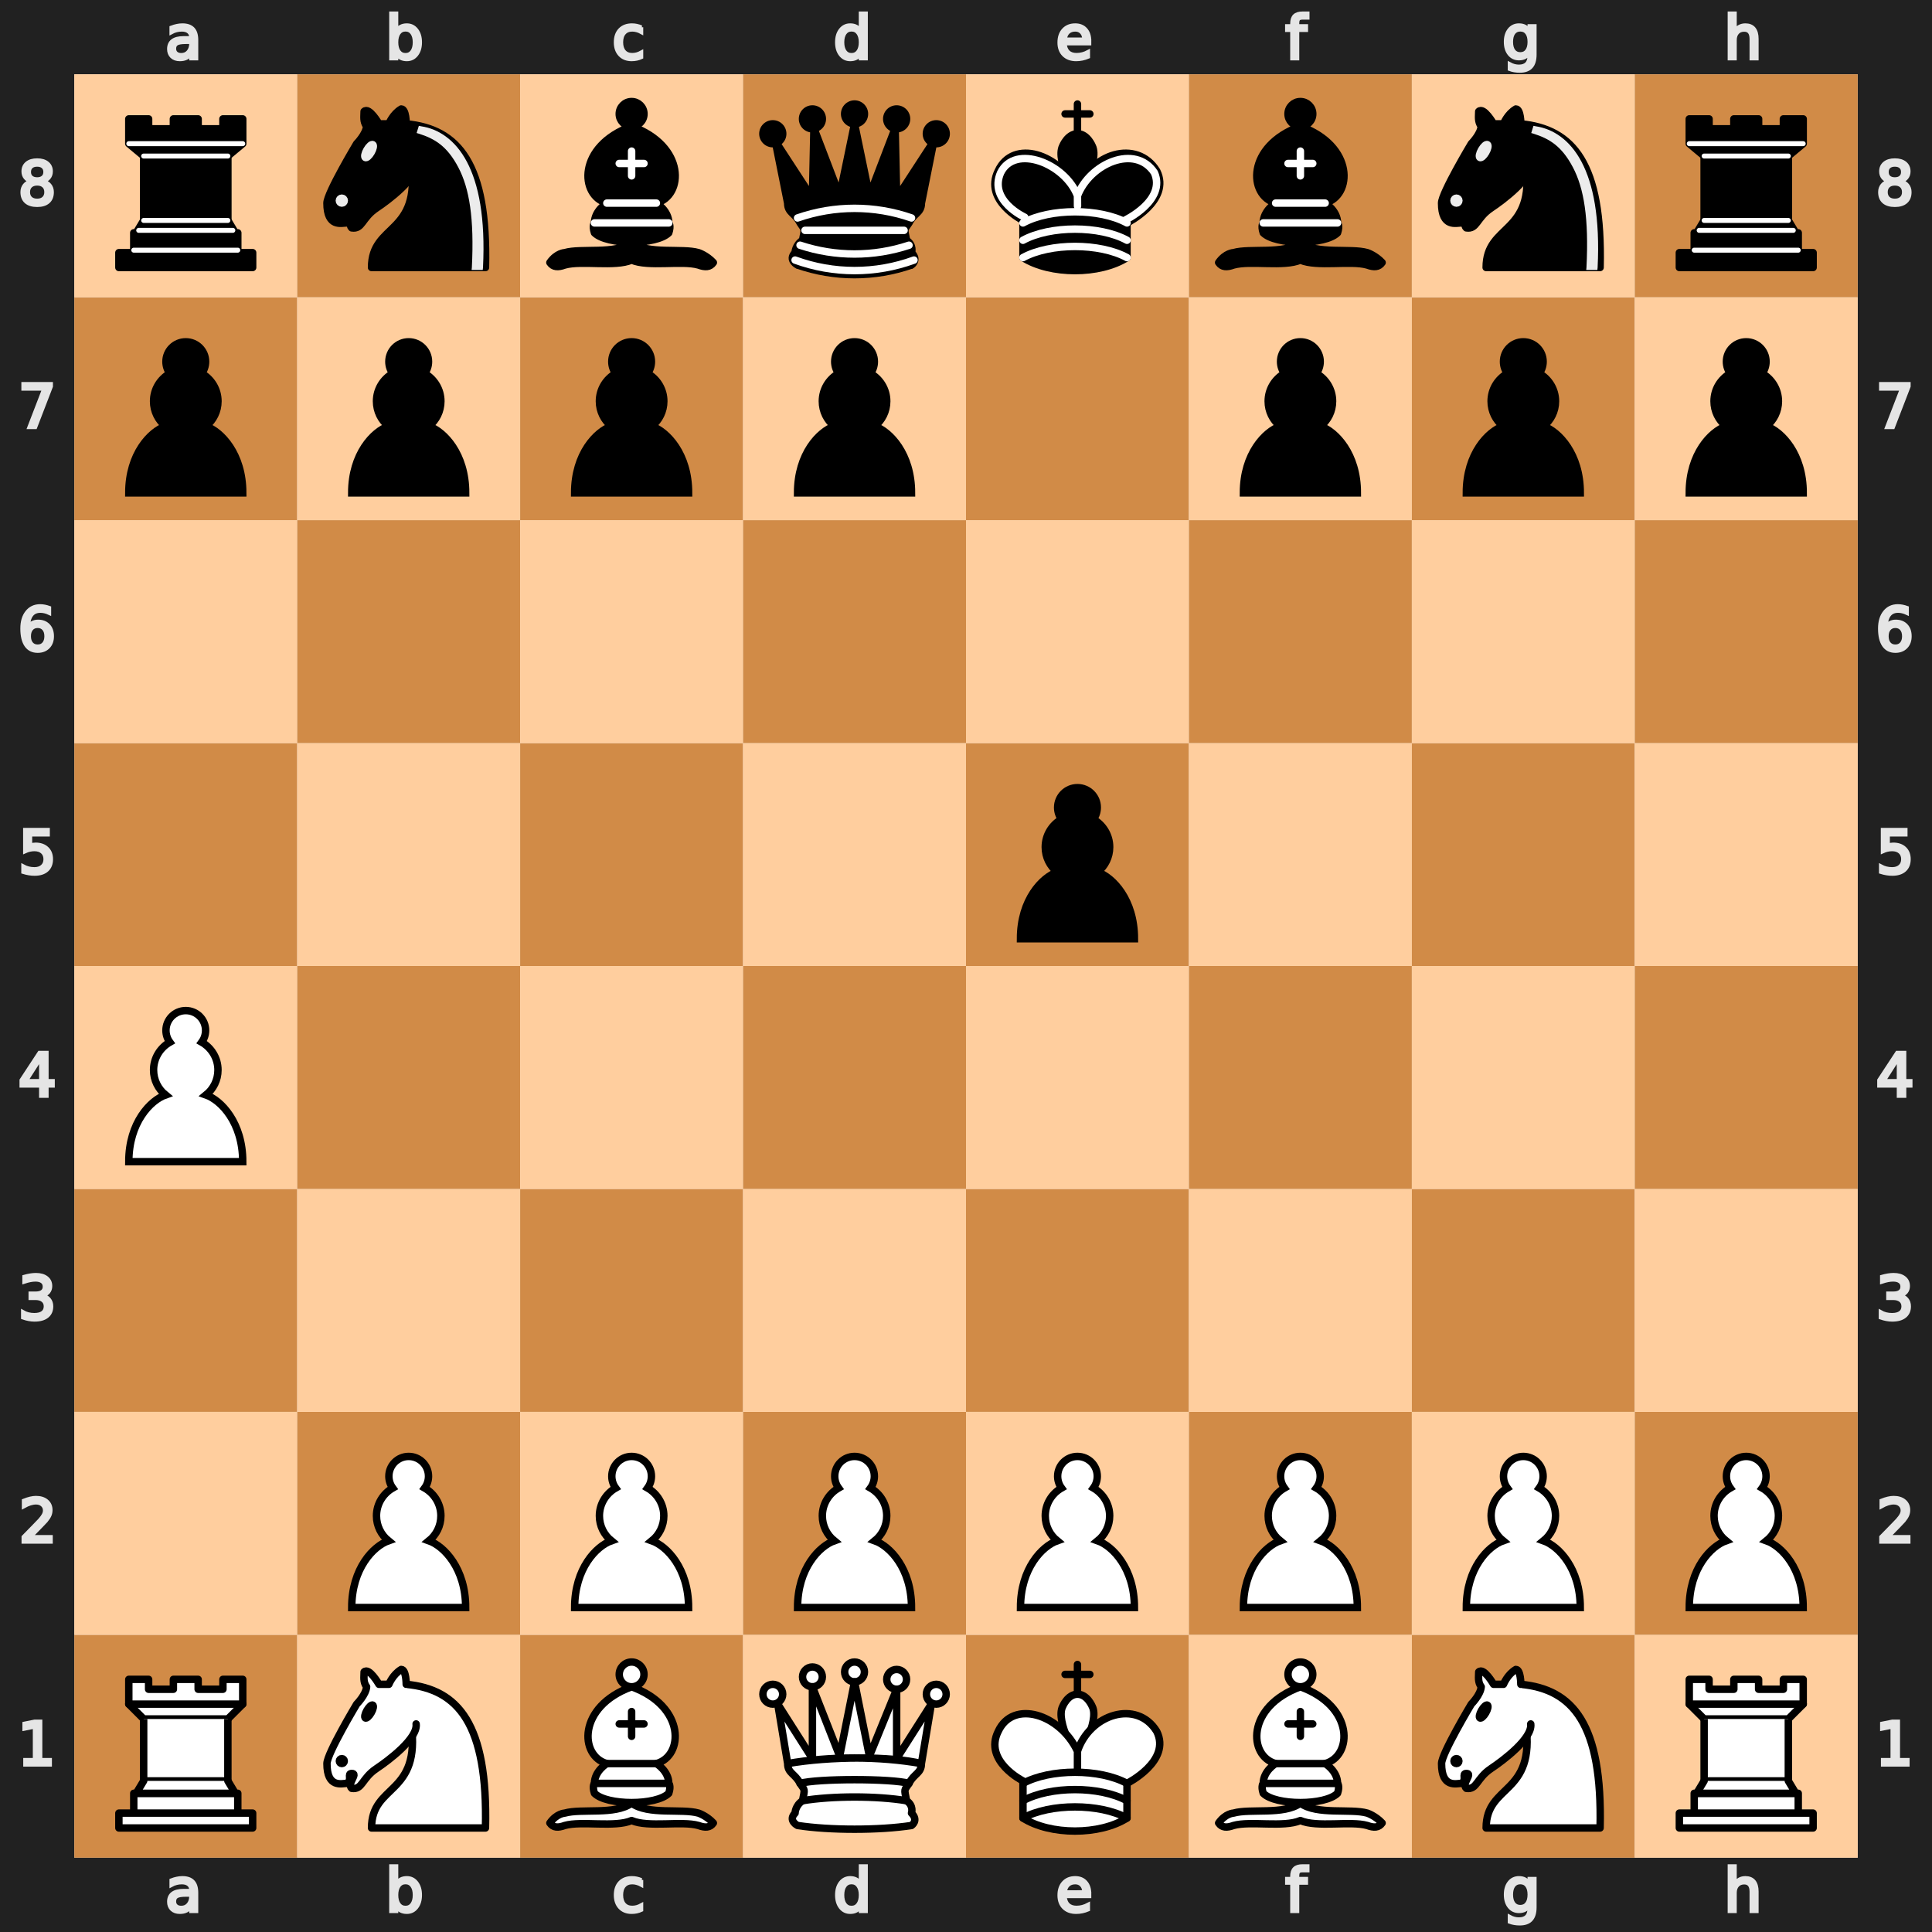
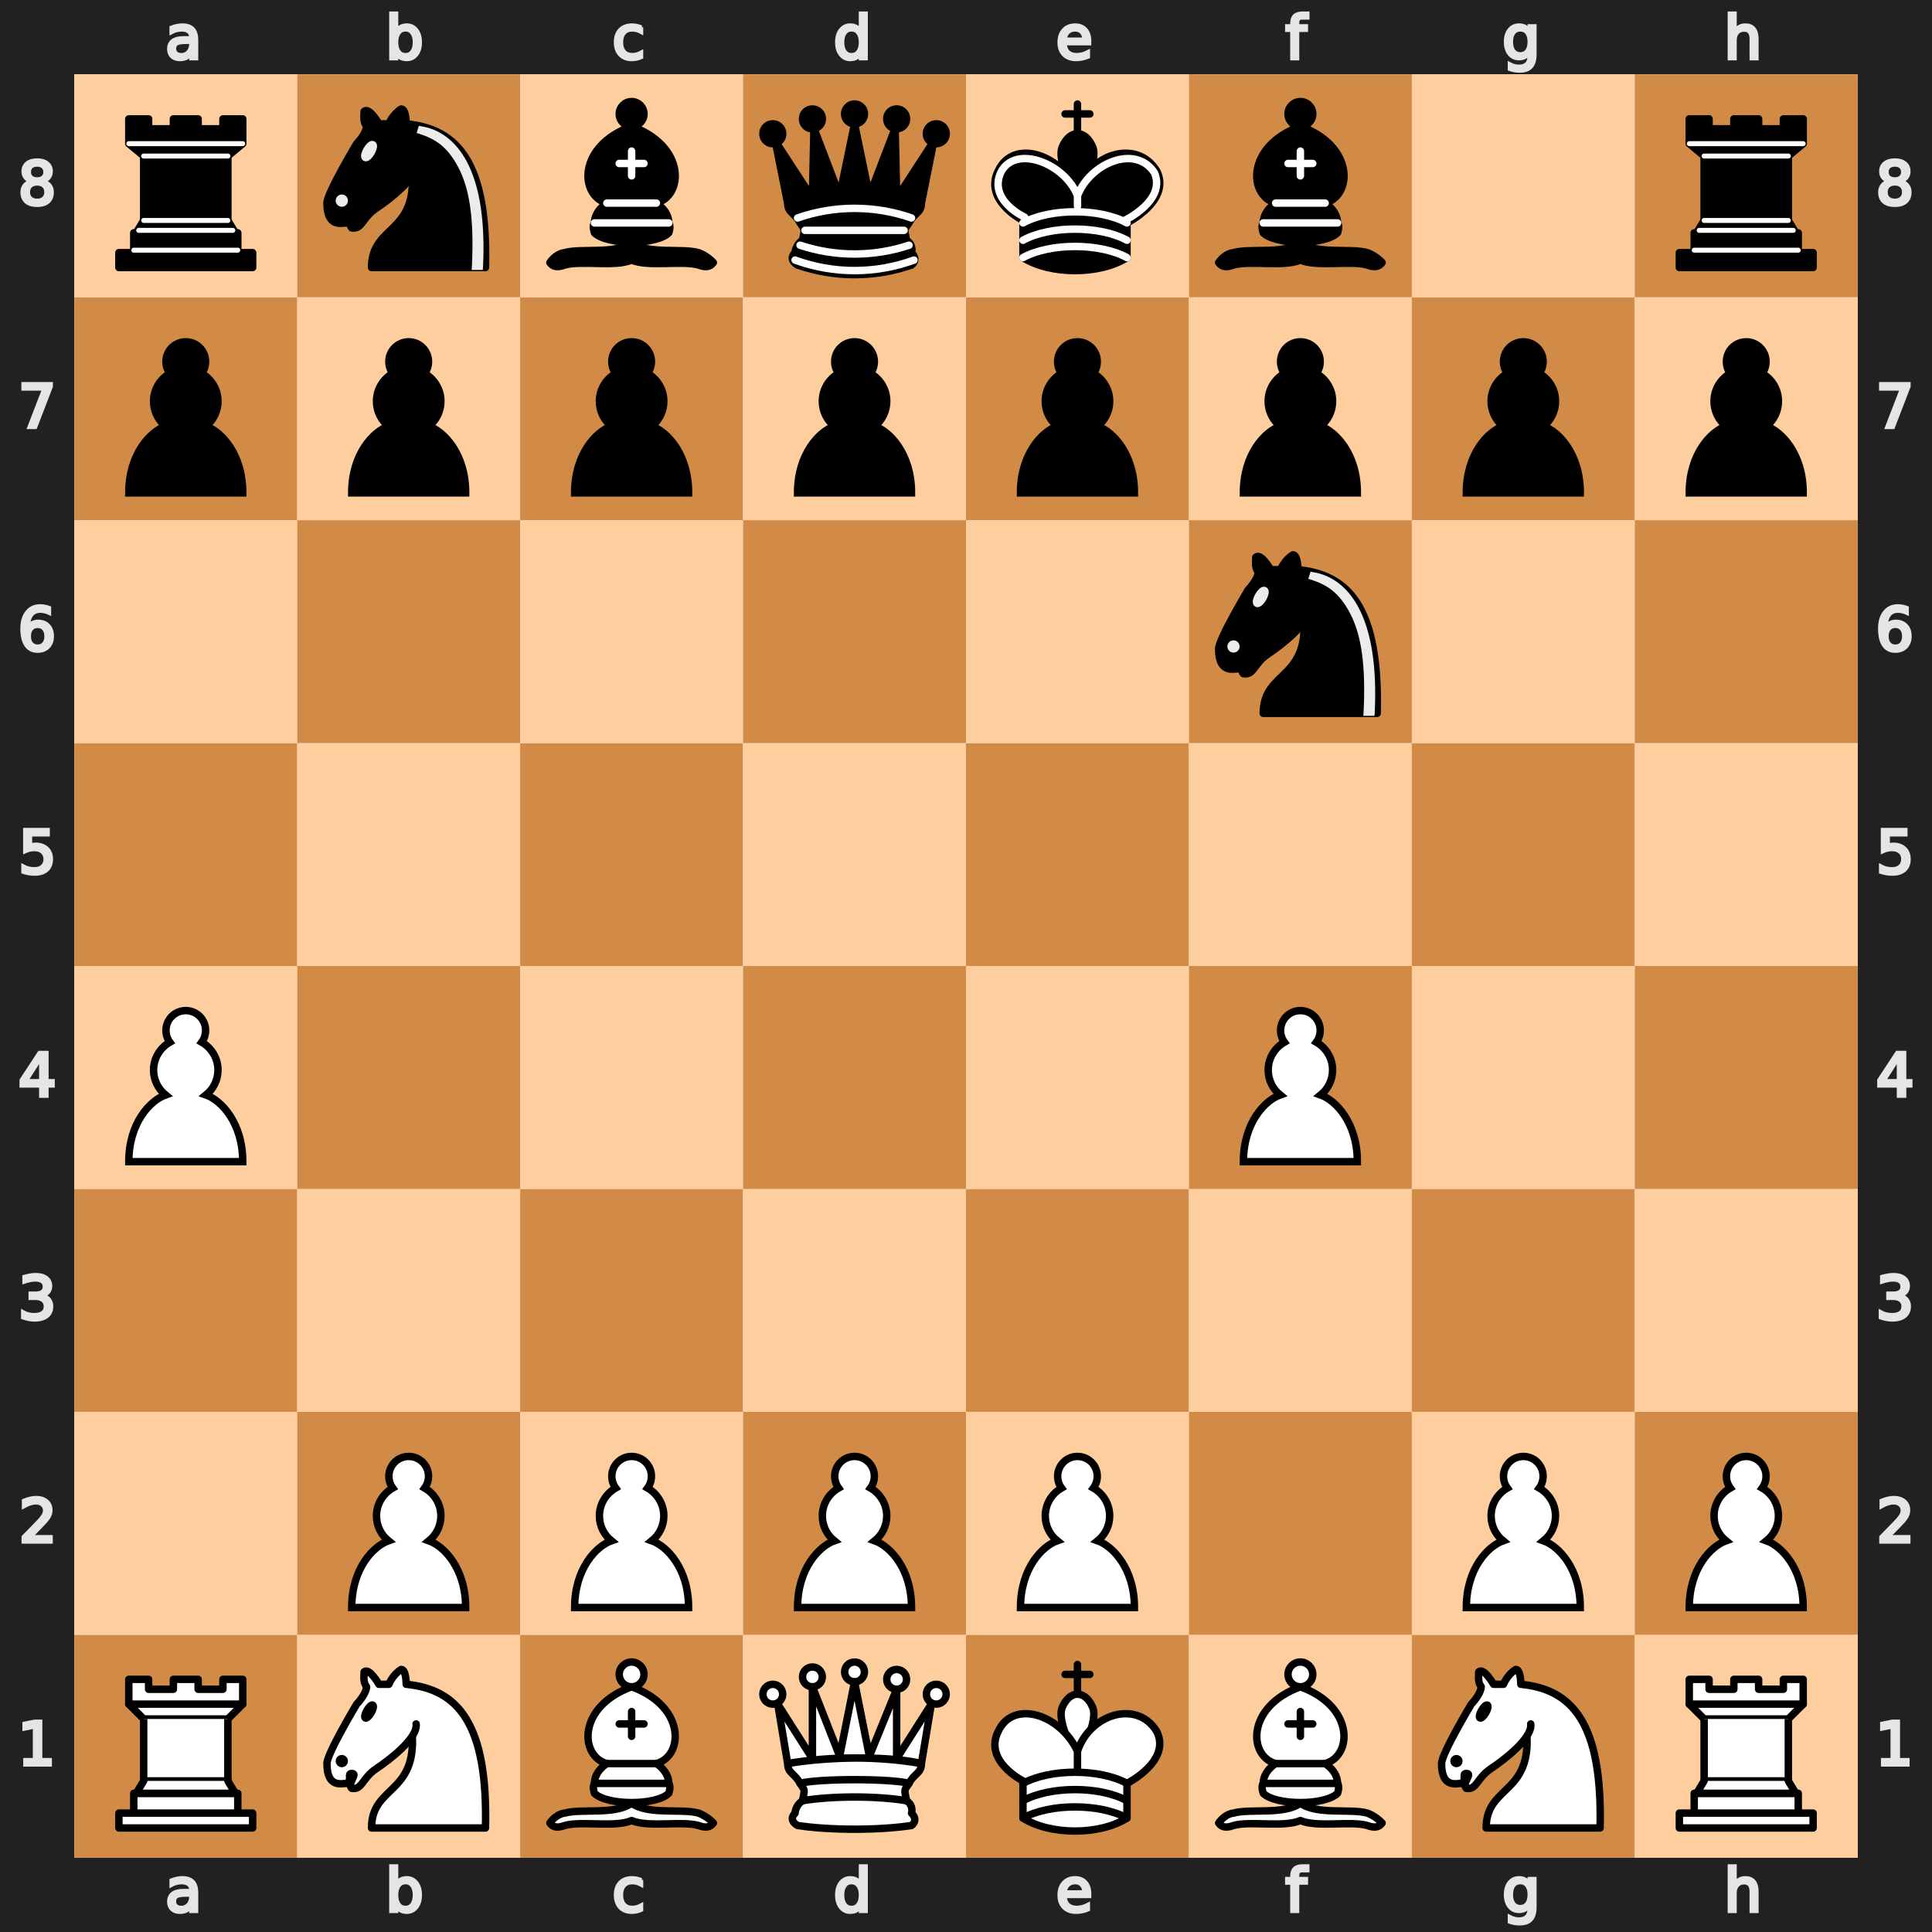
<svg xmlns="http://www.w3.org/2000/svg" xmlns:xlink="http://www.w3.org/1999/xlink" viewBox="0 0 390 390">
  <defs>
    <g id="white-pawn" class="white pawn">
      <path d="M22.5 9c-2.21 0-4 1.79-4 4 0 .89.29 1.71.78 2.38C17.33 16.5 16 18.59 16 21c0 2.03.94 3.84 2.41 5.03-3 1.06-7.41 5.55-7.41 13.47h23c0-7.92-4.41-12.41-7.41-13.47 1.47-1.19 2.41-3 2.41-5.03 0-2.41-1.33-4.5-3.28-5.62.49-.67.78-1.49.78-2.38 0-2.21-1.79-4-4-4z" fill="#fff" stroke="#000" stroke-width="1.5" stroke-linecap="round" />
    </g>
    <g id="white-knight" class="white knight" fill="none" fill-rule="evenodd" stroke="#000" stroke-width="1.5" stroke-linecap="round" stroke-linejoin="round">
      <path d="M 22,10 C 32.5,11 38.5,18 38,39 L 15,39 C 15,30 25,32.5 23,18" style="fill:#ffffff; stroke:#000000;" />
      <path d="M 24,18 C 24.38,20.91 18.45,25.37 16,27 C 13,29 13.18,31.34 11,31 C 9.958,30.06 12.41,27.96 11,28 C 10,28 11.19,29.23 10,30 C 9,30 5.997,31 6,26 C 6,24 12,14 12,14 C 12,14 13.89,12.1 14,10.5 C 13.27,9.506 13.5,8.5 13.5,7.5 C 14.5,6.5 16.5,10 16.5,10 L 18.5,10 C 18.5,10 19.28,8.008 21,7 C 22,7 22,10 22,10" style="fill:#ffffff; stroke:#000000;" />
      <path d="M 9.5 25.5 A 0.5 0.5 0 1 1 8.5,25.5 A 0.5 0.5 0 1 1 9.5 25.5 z" style="fill:#000000; stroke:#000000;" />
      <path d="M 15 15.5 A 0.5 1.5 0 1 1 14,15.5 A 0.5 1.5 0 1 1 15 15.5 z" transform="matrix(0.866,0.5,-0.5,0.866,9.693,-5.173)" style="fill:#000000; stroke:#000000;" />
    </g>
    <g id="white-bishop" class="white bishop" fill="none" fill-rule="evenodd" stroke="#000" stroke-width="1.5" stroke-linecap="round" stroke-linejoin="round">
      <g fill="#fff" stroke-linecap="butt">
        <path d="M9 36c3.39-.97 10.11.43 13.5-2 3.39 2.43 10.11 1.03 13.5 2 0 0 1.65.54 3 2-.68.97-1.65.99-3 .5-3.39-.97-10.11.46-13.5-1-3.39 1.46-10.11.03-13.5 1-1.354.49-2.323.47-3-.5 1.354-1.94 3-2 3-2zM15 32c2.5 2.5 12.5 2.5 15 0 .5-1.5 0-2 0-2 0-2.5-2.5-4-2.5-4 5.5-1.5 6-11.5-5-15.5-11 4-10.5 14-5 15.5 0 0-2.5 1.5-2.5 4 0 0-.5.5 0 2zM25 8a2.5 2.5 0 1 1-5 0 2.5 2.5 0 1 1 5 0z" />
      </g>
      <path d="M17.5 26h10M15 30h15m-7.5-14.5v5M20 18h5" stroke-linejoin="miter" />
    </g>
    <g id="white-rook" class="white rook" fill="#fff" fill-rule="evenodd" stroke="#000" stroke-width="1.5" stroke-linecap="round" stroke-linejoin="round">
      <path d="M9 39h27v-3H9v3zM12 36v-4h21v4H12zM11 14V9h4v2h5V9h5v2h5V9h4v5" stroke-linecap="butt" />
      <path d="M34 14l-3 3H14l-3-3" />
      <path d="M31 17v12.5H14V17" stroke-linecap="butt" stroke-linejoin="miter" />
      <path d="M31 29.5l1.5 2.5h-20l1.5-2.5" />
      <path d="M11 14h23" fill="none" stroke-linejoin="miter" />
    </g>
    <g id="white-queen" class="white queen" fill="#fff" fill-rule="evenodd" stroke="#000" stroke-width="1.5" stroke-linecap="round" stroke-linejoin="round">
      <path d="M8 12a2 2 0 1 1-4 0 2 2 0 1 1 4 0zM24.5 7.5a2 2 0 1 1-4 0 2 2 0 1 1 4 0zM41 12a2 2 0 1 1-4 0 2 2 0 1 1 4 0zM16 8.5a2 2 0 1 1-4 0 2 2 0 1 1 4 0zM33 9a2 2 0 1 1-4 0 2 2 0 1 1 4 0z" />
      <path d="M9 26c8.5-1.5 21-1.5 27 0l2-12-7 11V11l-5.5 13.5-3-15-3 15-5.5-14V25L7 14l2 12zM9 26c0 2 1.5 2 2.5 4 1 1.5 1 1 .5 3.5-1.5 1-1.5 2.5-1.5 2.5-1.5 1.5.5 2.5.5 2.5 6.5 1 16.5 1 23 0 0 0 1.5-1 0-2.5 0 0 .5-1.5-1-2.5-.5-2.5-.5-2 .5-3.5 1-2 2.5-2 2.5-4-8.5-1.5-18.5-1.5-27 0z" stroke-linecap="butt" />
      <path d="M11.5 30c3.5-1 18.5-1 22 0M12 33.5c6-1 15-1 21 0" fill="none" />
    </g>
    <g id="white-king" class="white king" fill="none" fill-rule="evenodd" stroke="#000" stroke-width="1.5" stroke-linecap="round" stroke-linejoin="round">
      <path d="M22.5 11.63V6M20 8h5" stroke-linejoin="miter" />
      <path d="M22.5 25s4.5-7.5 3-10.5c0 0-1-2.5-3-2.5s-3 2.5-3 2.5c-1.5 3 3 10.5 3 10.5" fill="#fff" stroke-linecap="butt" stroke-linejoin="miter" />
      <path d="M11.5 37c5.5 3.5 15.5 3.5 21 0v-7s9-4.5 6-10.5c-4-6.5-13.5-3.5-16 4V27v-3.5c-3.5-7.5-13-10.5-16-4-3 6 5 10 5 10V37z" fill="#fff" />
      <path d="M11.5 30c5.5-3 15.5-3 21 0m-21 3.5c5.5-3 15.5-3 21 0m-21 3.5c5.5-3 15.5-3 21 0" />
    </g>
    <g id="black-pawn" class="black pawn">
      <path d="M22.5 9c-2.21 0-4 1.79-4 4 0 .89.29 1.71.78 2.38C17.33 16.5 16 18.59 16 21c0 2.03.94 3.84 2.41 5.03-3 1.06-7.41 5.55-7.41 13.47h23c0-7.92-4.41-12.41-7.41-13.47 1.47-1.19 2.41-3 2.41-5.03 0-2.41-1.33-4.5-3.28-5.62.49-.67.78-1.49.78-2.38 0-2.21-1.79-4-4-4z" fill="#000" stroke="#000" stroke-width="1.5" stroke-linecap="round" />
    </g>
    <g id="black-knight" class="black knight" fill="none" fill-rule="evenodd" stroke="#000" stroke-width="1.5" stroke-linecap="round" stroke-linejoin="round">
      <path d="M 22,10 C 32.5,11 38.5,18 38,39 L 15,39 C 15,30 25,32.5 23,18" style="fill:#000000; stroke:#000000;" />
      <path d="M 24,18 C 24.38,20.91 18.45,25.37 16,27 C 13,29 13.18,31.34 11,31 C 9.958,30.06 12.41,27.96 11,28 C 10,28 11.19,29.23 10,30 C 9,30 5.997,31 6,26 C 6,24 12,14 12,14 C 12,14 13.89,12.1 14,10.5 C 13.27,9.506 13.5,8.5 13.5,7.5 C 14.5,6.5 16.5,10 16.5,10 L 18.5,10 C 18.5,10 19.28,8.008 21,7 C 22,7 22,10 22,10" style="fill:#000000; stroke:#000000;" />
      <path d="M 9.5 25.5 A 0.5 0.5 0 1 1 8.5,25.5 A 0.5 0.5 0 1 1 9.5 25.5 z" style="fill:#ececec; stroke:#ececec;" />
      <path d="M 15 15.5 A 0.5 1.5 0 1 1 14,15.5 A 0.5 1.5 0 1 1 15 15.5 z" transform="matrix(0.866,0.5,-0.5,0.866,9.693,-5.173)" style="fill:#ececec; stroke:#ececec;" />
      <path d="M 24.55,10.4 L 24.1,11.85 L 24.6,12 C 27.75,13 30.25,14.49 32.5,18.75 C 34.75,23.01 35.75,29.06 35.25,39 L 35.2,39.5 L 37.45,39.5 L 37.5,39 C 38,28.94 36.62,22.15 34.25,17.66 C 31.88,13.17 28.46,11.02 25.06,10.5 L 24.55,10.4 z " style="fill:#ececec; stroke:none;" />
    </g>
    <g id="black-bishop" class="black bishop" fill="none" fill-rule="evenodd" stroke="#000" stroke-width="1.5" stroke-linecap="round" stroke-linejoin="round">
      <path d="M9 36c3.39-.97 10.11.43 13.5-2 3.39 2.43 10.11 1.03 13.5 2 0 0 1.65.54 3 2-.68.97-1.65.99-3 .5-3.39-.97-10.11.46-13.5-1-3.39 1.46-10.11.03-13.5 1-1.354.49-2.323.47-3-.5 1.354-1.94 3-2 3-2zm6-4c2.5 2.5 12.5 2.5 15 0 .5-1.5 0-2 0-2 0-2.5-2.5-4-2.5-4 5.5-1.5 6-11.5-5-15.5-11 4-10.5 14-5 15.5 0 0-2.5 1.5-2.5 4 0 0-.5.5 0 2zM25 8a2.5 2.5 0 1 1-5 0 2.5 2.5 0 1 1 5 0z" fill="#000" stroke-linecap="butt" />
      <path d="M17.5 26h10M15 30h15m-7.5-14.5v5M20 18h5" stroke="#fff" stroke-linejoin="miter" />
    </g>
    <g id="black-rook" class="black rook" fill="#000" fill-rule="evenodd" stroke="#000" stroke-width="1.5" stroke-linecap="round" stroke-linejoin="round">
      <path d="M9 39h27v-3H9v3zM12.5 32l1.5-2.5h17l1.5 2.5h-20zM12 36v-4h21v4H12z" stroke-linecap="butt" />
      <path d="M14 29.5v-13h17v13H14z" stroke-linecap="butt" stroke-linejoin="miter" />
      <path d="M14 16.5L11 14h23l-3 2.5H14zM11 14V9h4v2h5V9h5v2h5V9h4v5H11z" stroke-linecap="butt" />
      <path d="M12 35.5h21M13 31.5h19M14 29.5h17M14 16.5h17M11 14h23" fill="none" stroke="#fff" stroke-width="1" stroke-linejoin="miter" />
    </g>
    <g id="black-queen" class="black queen" fill="#000" fill-rule="evenodd" stroke="#000" stroke-width="1.5" stroke-linecap="round" stroke-linejoin="round">
      <g fill="#000" stroke="none">
        <circle cx="6" cy="12" r="2.75" />
        <circle cx="14" cy="9" r="2.75" />
        <circle cx="22.5" cy="8" r="2.75" />
        <circle cx="31" cy="9" r="2.75" />
        <circle cx="39" cy="12" r="2.75" />
      </g>
      <path d="M9 26c8.5-1.5 21-1.5 27 0l2.5-12.5L31 25l-.3-14.1-5.2 13.6-3-14.5-3 14.5-5.2-13.6L14 25 6.5 13.5 9 26zM9 26c0 2 1.5 2 2.5 4 1 1.5 1 1 .5 3.5-1.5 1-1.5 2.5-1.5 2.5-1.5 1.5.5 2.5.5 2.5 6.5 1 16.5 1 23 0 0 0 1.5-1 0-2.5 0 0 .5-1.5-1-2.5-.5-2.5-.5-2 .5-3.5 1-2 2.5-2 2.5-4-8.5-1.5-18.5-1.5-27 0z" stroke-linecap="butt" />
      <path d="M11 38.5a35 35 1 0 0 23 0" fill="none" stroke-linecap="butt" />
      <path d="M11 29a35 35 1 0 1 23 0M12.5 31.5h20M11.5 34.5a35 35 1 0 0 22 0M10.5 37.5a35 35 1 0 0 24 0" fill="none" stroke="#fff" />
    </g>
    <g id="black-king" class="black king" fill="none" fill-rule="evenodd" stroke="#000" stroke-width="1.5" stroke-linecap="round" stroke-linejoin="round">
      <path d="M22.5 11.63V6" stroke-linejoin="miter" />
      <path d="M22.5 25s4.5-7.5 3-10.5c0 0-1-2.5-3-2.5s-3 2.5-3 2.5c-1.5 3 3 10.5 3 10.5" fill="#000" stroke-linecap="butt" stroke-linejoin="miter" />
      <path d="M11.5 37c5.5 3.5 15.5 3.5 21 0v-7s9-4.5 6-10.5c-4-6.5-13.5-3.5-16 4V27v-3.5c-3.5-7.5-13-10.5-16-4-3 6 5 10 5 10V37z" fill="#000" />
      <path d="M20 8h5" stroke-linejoin="miter" />
      <path d="M32 29.5s8.5-4 6.03-9.65C34.15 14 25 18 22.5 24.5l.01 2.1-.01-2.1C20 18 9.906 14 6.997 19.85c-2.497 5.65 4.853 9 4.853 9M11.5 30c5.5-3 15.5-3 21 0m-21 3.5c5.5-3 15.5-3 21 0m-21 3.5c5.5-3 15.5-3 21 0" stroke="#fff" />
    </g>
  </defs>
  <rect x="7.5" y="7.5" width="375" height="375" fill="none" stroke="#212121" stroke-width="15" />
  <g transform="translate(20, 1) scale(0.75, 0.75)" fill="#e5e5e5" stroke="#e5e5e5">
    <path d="M23.328 10.016q-1.742 0-2.414.398-.672.398-.672 1.36 0 .765.5 1.218.508.445 1.375.445 1.196 0 1.914-.843.727-.852.727-2.258v-.32zm2.867-.594v4.992h-1.437v-1.328q-.492.797-1.227 1.18-.734.375-1.797.375-1.343 0-2.14-.75-.79-.758-.79-2.024 0-1.476.985-2.226.992-.75 2.953-.75h2.016V8.75q0-.992-.656-1.531-.649-.547-1.829-.547-.75 0-1.46.18-.711.18-1.368.539V6.062q.79-.304 1.532-.453.742-.156 1.445-.156 1.898 0 2.836.984.937.985.937 2.985z" />
  </g>
  <g transform="translate(20, 375) scale(0.75, 0.75)" fill="#e5e5e5" stroke="#e5e5e5">
    <path d="M23.328 10.016q-1.742 0-2.414.398-.672.398-.672 1.36 0 .765.5 1.218.508.445 1.375.445 1.196 0 1.914-.843.727-.852.727-2.258v-.32zm2.867-.594v4.992h-1.437v-1.328q-.492.797-1.227 1.18-.734.375-1.797.375-1.343 0-2.14-.75-.79-.758-.79-2.024 0-1.476.985-2.226.992-.75 2.953-.75h2.016V8.75q0-.992-.656-1.531-.649-.547-1.829-.547-.75 0-1.46.18-.711.18-1.368.539V6.062q.79-.304 1.532-.453.742-.156 1.445-.156 1.898 0 2.836.984.937.985.937 2.985z" />
  </g>
  <g transform="translate(65, 1) scale(0.75, 0.75)" fill="#e5e5e5" stroke="#e5e5e5">
    <path d="M24.922 10.047q0-1.586-.656-2.485-.649-.906-1.79-.906-1.14 0-1.796.906-.649.899-.649 2.485 0 1.586.649 2.492.656.898 1.797.898 1.14 0 1.789-.898.656-.906.656-2.492zm-4.89-3.055q.452-.781 1.14-1.156.695-.383 1.656-.383 1.594 0 2.586 1.266 1 1.265 1 3.328 0 2.062-1 3.328-.992 1.266-2.586 1.266-.96 0-1.656-.375-.688-.383-1.14-1.164v1.312h-1.446V2.258h1.445z" />
  </g>
  <g transform="translate(65, 375) scale(0.75, 0.75)" fill="#e5e5e5" stroke="#e5e5e5">
    <path d="M24.922 10.047q0-1.586-.656-2.485-.649-.906-1.79-.906-1.14 0-1.796.906-.649.899-.649 2.485 0 1.586.649 2.492.656.898 1.797.898 1.14 0 1.789-.898.656-.906.656-2.492zm-4.89-3.055q.452-.781 1.14-1.156.695-.383 1.656-.383 1.594 0 2.586 1.266 1 1.265 1 3.328 0 2.062-1 3.328-.992 1.266-2.586 1.266-.96 0-1.656-.375-.688-.383-1.14-1.164v1.312h-1.446V2.258h1.445z" />
  </g>
  <g transform="translate(110, 1) scale(0.75, 0.75)" fill="#e5e5e5" stroke="#e5e5e5">
    <path d="M25.96 6v1.344q-.608-.336-1.226-.5-.609-.172-1.234-.172-1.398 0-2.172.89-.773.883-.773 2.485 0 1.601.773 2.492.774.883 2.172.883.625 0 1.234-.164.618-.172 1.227-.508v1.328q-.602.281-1.25.422-.64.14-1.367.14-1.977 0-3.14-1.242-1.165-1.242-1.165-3.351 0-2.14 1.172-3.367 1.18-1.227 3.227-1.227.664 0 1.296.14.633.134 1.227.407z" />
  </g>
  <g transform="translate(110, 375) scale(0.75, 0.75)" fill="#e5e5e5" stroke="#e5e5e5">
    <path d="M25.96 6v1.344q-.608-.336-1.226-.5-.609-.172-1.234-.172-1.398 0-2.172.89-.773.883-.773 2.485 0 1.601.773 2.492.774.883 2.172.883.625 0 1.234-.164.618-.172 1.227-.508v1.328q-.602.281-1.25.422-.64.14-1.367.14-1.977 0-3.14-1.242-1.165-1.242-1.165-3.351 0-2.14 1.172-3.367 1.18-1.227 3.227-1.227.664 0 1.296.14.633.134 1.227.407z" />
  </g>
  <g transform="translate(155, 1) scale(0.75, 0.75)" fill="#e5e5e5" stroke="#e5e5e5">
    <path d="M24.973 6.992V2.258h1.437v12.156h-1.437v-1.312q-.453.78-1.149 1.164-.687.375-1.656.375-1.586 0-2.586-1.266-.992-1.266-.992-3.328 0-2.063.992-3.328 1-1.266 2.586-1.266.969 0 1.656.383.696.375 1.149 1.156zm-4.899 3.055q0 1.586.649 2.492.656.898 1.797.898 1.14 0 1.796-.898.657-.906.657-2.492 0-1.586-.657-2.485-.656-.906-1.796-.906-1.141 0-1.797.906-.649.899-.649 2.485z" />
  </g>
  <g transform="translate(155, 375) scale(0.75, 0.75)" fill="#e5e5e5" stroke="#e5e5e5">
    <path d="M24.973 6.992V2.258h1.437v12.156h-1.437v-1.312q-.453.78-1.149 1.164-.687.375-1.656.375-1.586 0-2.586-1.266-.992-1.266-.992-3.328 0-2.063.992-3.328 1-1.266 2.586-1.266.969 0 1.656.383.696.375 1.149 1.156zm-4.899 3.055q0 1.586.649 2.492.656.898 1.797.898 1.14 0 1.796-.898.657-.906.657-2.492 0-1.586-.657-2.485-.656-.906-1.796-.906-1.141 0-1.797.906-.649.899-.649 2.485z" />
  </g>
  <g transform="translate(200, 1) scale(0.75, 0.75)" fill="#e5e5e5" stroke="#e5e5e5">
    <path d="M26.555 9.68v.703h-6.61q.094 1.484.89 2.265.806.774 2.235.774.828 0 1.602-.203.781-.203 1.547-.61v1.36q-.774.328-1.586.5-.813.172-1.649.172-2.093 0-3.32-1.22-1.219-1.218-1.219-3.296 0-2.148 1.157-3.406 1.164-1.266 3.132-1.266 1.766 0 2.79 1.14 1.03 1.134 1.03 3.087zm-1.438-.422q-.015-1.18-.664-1.883-.64-.703-1.703-.703-1.203 0-1.93.68-.718.68-.828 1.914z" />
  </g>
  <g transform="translate(200, 375) scale(0.75, 0.75)" fill="#e5e5e5" stroke="#e5e5e5">
    <path d="M26.555 9.68v.703h-6.61q.094 1.484.89 2.265.806.774 2.235.774.828 0 1.602-.203.781-.203 1.547-.61v1.36q-.774.328-1.586.5-.813.172-1.649.172-2.093 0-3.32-1.22-1.219-1.218-1.219-3.296 0-2.148 1.157-3.406 1.164-1.266 3.132-1.266 1.766 0 2.79 1.14 1.03 1.134 1.03 3.087zm-1.438-.422q-.015-1.18-.664-1.883-.64-.703-1.703-.703-1.203 0-1.93.68-.718.68-.828 1.914z" />
  </g>
  <g transform="translate(245, 1) scale(0.75, 0.75)" fill="#e5e5e5" stroke="#e5e5e5">
    <path d="M25.285 2.258v1.195H23.91q-.773 0-1.078.313-.297.312-.297 1.125v.773h2.367v1.117h-2.367v7.633H21.09V6.781h-1.375V5.664h1.375v-.61q0-1.46.68-2.124.68-.672 2.156-.672z" />
  </g>
  <g transform="translate(245, 375) scale(0.75, 0.75)" fill="#e5e5e5" stroke="#e5e5e5">
    <path d="M25.285 2.258v1.195H23.91q-.773 0-1.078.313-.297.312-.297 1.125v.773h2.367v1.117h-2.367v7.633H21.09V6.781h-1.375V5.664h1.375v-.61q0-1.46.68-2.124.68-.672 2.156-.672z" />
  </g>
  <g transform="translate(290, 1) scale(0.75, 0.75)" fill="#e5e5e5" stroke="#e5e5e5">
    <path d="M24.973 9.937q0-1.562-.649-2.421-.64-.86-1.804-.86-1.157 0-1.805.86-.64.859-.64 2.421 0 1.555.64 2.415.648.859 1.805.859 1.164 0 1.804-.86.649-.859.649-2.414zm1.437 3.391q0 2.234-.992 3.32-.992 1.094-3.04 1.094-.757 0-1.429-.117-.672-.11-1.304-.344v-1.398q.632.344 1.25.508.617.164 1.257.164 1.414 0 2.118-.743.703-.734.703-2.226v-.711q-.446.773-1.141 1.156-.695.383-1.664.383-1.61 0-2.594-1.227-.984-1.226-.984-3.25 0-2.03.984-3.257.985-1.227 2.594-1.227.969 0 1.664.383t1.14 1.156V5.664h1.438z" />
  </g>
  <g transform="translate(290, 375) scale(0.75, 0.75)" fill="#e5e5e5" stroke="#e5e5e5">
    <path d="M24.973 9.937q0-1.562-.649-2.421-.64-.86-1.804-.86-1.157 0-1.805.86-.64.859-.64 2.421 0 1.555.64 2.415.648.859 1.805.859 1.164 0 1.804-.86.649-.859.649-2.414zm1.437 3.391q0 2.234-.992 3.32-.992 1.094-3.04 1.094-.757 0-1.429-.117-.672-.11-1.304-.344v-1.398q.632.344 1.25.508.617.164 1.257.164 1.414 0 2.118-.743.703-.734.703-2.226v-.711q-.446.773-1.141 1.156-.695.383-1.664.383-1.61 0-2.594-1.227-.984-1.226-.984-3.25 0-2.03.984-3.257.985-1.227 2.594-1.227.969 0 1.664.383t1.14 1.156V5.664h1.438z" />
  </g>
  <g transform="translate(335, 1) scale(0.75, 0.75)" fill="#e5e5e5" stroke="#e5e5e5">
    <path d="M26.164 9.133v5.281h-1.437V9.18q0-1.243-.485-1.86-.484-.617-1.453-.617-1.164 0-1.836.742-.672.742-.672 2.024v4.945h-1.445V2.258h1.445v4.765q.516-.789 1.211-1.18.703-.39 1.617-.39 1.508 0 2.282.938.773.93.773 2.742z" />
  </g>
  <g transform="translate(335, 375) scale(0.75, 0.75)" fill="#e5e5e5" stroke="#e5e5e5">
    <path d="M26.164 9.133v5.281h-1.437V9.18q0-1.243-.485-1.86-.484-.617-1.453-.617-1.164 0-1.836.742-.672.742-.672 2.024v4.945h-1.445V2.258h1.445v4.765q.516-.789 1.211-1.18.703-.39 1.617-.39 1.508 0 2.282.938.773.93.773 2.742z" />
  </g>
  <g transform="translate(0, 335) scale(0.75, 0.75)" fill="#e5e5e5" stroke="#e5e5e5">
    <path d="M6.754 26.996h2.578v-8.898l-2.805.562v-1.437l2.79-.563h1.578v10.336h2.578v1.328h-6.72z" />
  </g>
  <g transform="translate(375, 335) scale(0.75, 0.75)" fill="#e5e5e5" stroke="#e5e5e5">
    <path d="M6.754 26.996h2.578v-8.898l-2.805.562v-1.437l2.79-.563h1.578v10.336h2.578v1.328h-6.72z" />
  </g>
  <g transform="translate(0, 290) scale(0.75, 0.75)" fill="#e5e5e5" stroke="#e5e5e5">
    <path d="M8.195 26.996h5.508v1.328H6.297v-1.328q.898-.93 2.445-2.492 1.555-1.57 1.953-2.024.758-.851 1.055-1.437.305-.594.305-1.164 0-.93-.657-1.516-.648-.586-1.695-.586-.742 0-1.57.258-.82.258-1.758.781v-1.593q.953-.383 1.781-.578.828-.196 1.516-.196 1.812 0 2.89.906 1.079.907 1.079 2.422 0 .72-.274 1.368-.265.64-.976 1.515-.196.227-1.243 1.313-1.046 1.078-2.953 3.023z" />
  </g>
  <g transform="translate(375, 290) scale(0.75, 0.75)" fill="#e5e5e5" stroke="#e5e5e5">
    <path d="M8.195 26.996h5.508v1.328H6.297v-1.328q.898-.93 2.445-2.492 1.555-1.57 1.953-2.024.758-.851 1.055-1.437.305-.594.305-1.164 0-.93-.657-1.516-.648-.586-1.695-.586-.742 0-1.57.258-.82.258-1.758.781v-1.593q.953-.383 1.781-.578.828-.196 1.516-.196 1.812 0 2.89.906 1.079.907 1.079 2.422 0 .72-.274 1.368-.265.64-.976 1.515-.196.227-1.243 1.313-1.046 1.078-2.953 3.023z" />
  </g>
  <g transform="translate(0, 245) scale(0.75, 0.75)" fill="#e5e5e5" stroke="#e5e5e5">
    <path d="M11.434 22.035q1.132.242 1.765 1.008.64.766.64 1.89 0 1.727-1.187 2.672-1.187.946-3.375.946-.734 0-1.515-.149-.774-.14-1.602-.43V26.45q.656.383 1.438.578.78.196 1.632.196 1.485 0 2.258-.586.782-.586.782-1.703 0-1.032-.727-1.61-.719-.586-2.008-.586h-1.36v-1.297h1.423q1.164 0 1.78-.46.618-.47.618-1.344 0-.899-.64-1.375-.633-.485-1.82-.485-.65 0-1.391.141-.743.14-1.633.437V16.95q.898-.25 1.68-.375.788-.125 1.484-.125 1.797 0 2.844.82 1.046.813 1.046 2.204 0 .968-.554 1.64-.555.664-1.578.922z" />
  </g>
  <g transform="translate(375, 245) scale(0.75, 0.75)" fill="#e5e5e5" stroke="#e5e5e5">
    <path d="M11.434 22.035q1.132.242 1.765 1.008.64.766.64 1.89 0 1.727-1.187 2.672-1.187.946-3.375.946-.734 0-1.515-.149-.774-.14-1.602-.43V26.45q.656.383 1.438.578.78.196 1.632.196 1.485 0 2.258-.586.782-.586.782-1.703 0-1.032-.727-1.61-.719-.586-2.008-.586h-1.36v-1.297h1.423q1.164 0 1.78-.46.618-.47.618-1.344 0-.899-.64-1.375-.633-.485-1.82-.485-.65 0-1.391.141-.743.14-1.633.437V16.95q.898-.25 1.68-.375.788-.125 1.484-.125 1.797 0 2.844.82 1.046.813 1.046 2.204 0 .968-.554 1.64-.555.664-1.578.922z" />
  </g>
  <g transform="translate(0, 200) scale(0.75, 0.75)" fill="#e5e5e5" stroke="#e5e5e5">
    <path d="M11.016 18.035L7.03 24.262h3.985zm-.414-1.375h1.984v7.602h1.664v1.312h-1.664v2.75h-1.57v-2.75H5.75v-1.523z" />
  </g>
  <g transform="translate(375, 200) scale(0.75, 0.75)" fill="#e5e5e5" stroke="#e5e5e5">
    <path d="M11.016 18.035L7.03 24.262h3.985zm-.414-1.375h1.984v7.602h1.664v1.312h-1.664v2.75h-1.57v-2.75H5.75v-1.523z" />
  </g>
  <g transform="translate(0, 155) scale(0.75, 0.75)" fill="#e5e5e5" stroke="#e5e5e5">
    <path d="M6.719 16.66h6.195v1.328h-4.75v2.86q.344-.118.688-.172.343-.063.687-.063 1.953 0 3.094 1.07 1.14 1.07 1.14 2.899 0 1.883-1.171 2.93-1.172 1.039-3.305 1.039-.735 0-1.5-.125-.758-.125-1.57-.375v-1.586q.703.383 1.453.57.75.188 1.586.188 1.351 0 2.14-.711.79-.711.79-1.93 0-1.219-.79-1.93-.789-.71-2.14-.71-.633 0-1.266.14-.625.14-1.281.438z" />
  </g>
  <g transform="translate(375, 155) scale(0.75, 0.75)" fill="#e5e5e5" stroke="#e5e5e5">
    <path d="M6.719 16.66h6.195v1.328h-4.75v2.86q.344-.118.688-.172.343-.063.687-.063 1.953 0 3.094 1.07 1.14 1.07 1.14 2.899 0 1.883-1.171 2.93-1.172 1.039-3.305 1.039-.735 0-1.5-.125-.758-.125-1.57-.375v-1.586q.703.383 1.453.57.75.188 1.586.188 1.351 0 2.14-.711.79-.711.79-1.93 0-1.219-.79-1.93-.789-.71-2.14-.71-.633 0-1.266.14-.625.14-1.281.438z" />
  </g>
  <g transform="translate(0, 110) scale(0.75, 0.75)" fill="#e5e5e5" stroke="#e5e5e5">
    <path d="M10.137 21.863q-1.063 0-1.688.727-.617.726-.617 1.992 0 1.258.617 1.992.625.727 1.688.727 1.062 0 1.68-.727.624-.734.624-1.992 0-1.266-.625-1.992-.617-.727-1.68-.727zm3.133-4.945v1.437q-.594-.28-1.204-.43-.601-.148-1.195-.148-1.562 0-2.39 1.055-.82 1.055-.938 3.188.46-.68 1.156-1.04.696-.367 1.531-.367 1.758 0 2.774 1.07 1.023 1.063 1.023 2.899 0 1.797-1.062 2.883-1.063 1.086-2.828 1.086-2.024 0-3.094-1.547-1.07-1.555-1.07-4.5 0-2.766 1.312-4.406 1.313-1.649 3.524-1.649.593 0 1.195.117.61.118 1.266.352z" />
  </g>
  <g transform="translate(375, 110) scale(0.75, 0.75)" fill="#e5e5e5" stroke="#e5e5e5">
    <path d="M10.137 21.863q-1.063 0-1.688.727-.617.726-.617 1.992 0 1.258.617 1.992.625.727 1.688.727 1.062 0 1.68-.727.624-.734.624-1.992 0-1.266-.625-1.992-.617-.727-1.68-.727zm3.133-4.945v1.437q-.594-.28-1.204-.43-.601-.148-1.195-.148-1.562 0-2.39 1.055-.82 1.055-.938 3.188.46-.68 1.156-1.04.696-.367 1.531-.367 1.758 0 2.774 1.07 1.023 1.063 1.023 2.899 0 1.797-1.062 2.883-1.063 1.086-2.828 1.086-2.024 0-3.094-1.547-1.07-1.555-1.07-4.5 0-2.766 1.312-4.406 1.313-1.649 3.524-1.649.593 0 1.195.117.61.118 1.266.352z" />
  </g>
  <g transform="translate(0, 65) scale(0.75, 0.75)" fill="#e5e5e5" stroke="#e5e5e5">
    <path d="M6.25 16.66h7.5v.672L9.516 28.324H7.867l3.985-10.336H6.25z" />
  </g>
  <g transform="translate(375, 65) scale(0.75, 0.75)" fill="#e5e5e5" stroke="#e5e5e5">
    <path d="M6.25 16.66h7.5v.672L9.516 28.324H7.867l3.985-10.336H6.25z" />
  </g>
  <g transform="translate(0, 20) scale(0.75, 0.75)" fill="#e5e5e5" stroke="#e5e5e5">
    <path d="M10 22.785q-1.125 0-1.773.602-.641.601-.641 1.656t.64 1.656q.649.602 1.774.602t1.773-.602q.649-.61.649-1.656 0-1.055-.649-1.656-.64-.602-1.773-.602zm-1.578-.672q-1.016-.25-1.586-.945-.563-.695-.563-1.695 0-1.399.993-2.211 1-.813 2.734-.813 1.742 0 2.734.813.993.812.993 2.21 0 1-.57 1.696-.563.695-1.571.945 1.14.266 1.773 1.04.641.773.641 1.89 0 1.695-1.04 2.602-1.03.906-2.96.906t-2.969-.906Q6 26.738 6 25.043q0-1.117.64-1.89.641-.774 1.782-1.04zm-.578-2.492q0 .906.562 1.414.57.508 1.594.508 1.016 0 1.586-.508.578-.508.578-1.414 0-.906-.578-1.414-.57-.508-1.586-.508-1.023 0-1.594.508-.562.508-.562 1.414z" />
  </g>
  <g transform="translate(375, 20) scale(0.75, 0.75)" fill="#e5e5e5" stroke="#e5e5e5">
    <path d="M10 22.785q-1.125 0-1.773.602-.641.601-.641 1.656t.64 1.656q.649.602 1.774.602t1.773-.602q.649-.61.649-1.656 0-1.055-.649-1.656-.64-.602-1.773-.602zm-1.578-.672q-1.016-.25-1.586-.945-.563-.695-.563-1.695 0-1.399.993-2.211 1-.813 2.734-.813 1.742 0 2.734.813.993.812.993 2.21 0 1-.57 1.696-.563.695-1.571.945 1.14.266 1.773 1.04.641.773.641 1.89 0 1.695-1.04 2.602-1.03.906-2.96.906t-2.969-.906Q6 26.738 6 25.043q0-1.117.64-1.89.641-.774 1.782-1.04zm-.578-2.492q0 .906.562 1.414.57.508 1.594.508 1.016 0 1.586-.508.578-.508.578-1.414 0-.906-.578-1.414-.57-.508-1.586-.508-1.023 0-1.594.508-.562.508-.562 1.414z" />
  </g>
  <rect x="15" y="330" width="45" height="45" class="square dark a1" stroke="none" fill="#d18b47" />
  <rect x="60" y="330" width="45" height="45" class="square light b1" stroke="none" fill="#ffce9e" />
  <rect x="105" y="330" width="45" height="45" class="square dark c1" stroke="none" fill="#d18b47" />
  <rect x="150" y="330" width="45" height="45" class="square light d1" stroke="none" fill="#ffce9e" />
  <rect x="195" y="330" width="45" height="45" class="square dark e1" stroke="none" fill="#d18b47" />
  <rect x="240" y="330" width="45" height="45" class="square light f1" stroke="none" fill="#ffce9e" />
  <rect x="285" y="330" width="45" height="45" class="square dark g1" stroke="none" fill="#d18b47" />
  <rect x="330" y="330" width="45" height="45" class="square light h1" stroke="none" fill="#ffce9e" />
  <rect x="15" y="285" width="45" height="45" class="square light a2" stroke="none" fill="#ffce9e" />
  <rect x="60" y="285" width="45" height="45" class="square dark b2" stroke="none" fill="#d18b47" />
  <rect x="105" y="285" width="45" height="45" class="square light c2" stroke="none" fill="#ffce9e" />
  <rect x="150" y="285" width="45" height="45" class="square dark d2" stroke="none" fill="#d18b47" />
  <rect x="195" y="285" width="45" height="45" class="square light e2" stroke="none" fill="#ffce9e" />
  <rect x="240" y="285" width="45" height="45" class="square dark f2" stroke="none" fill="#d18b47" />
  <rect x="285" y="285" width="45" height="45" class="square light g2" stroke="none" fill="#ffce9e" />
  <rect x="330" y="285" width="45" height="45" class="square dark h2" stroke="none" fill="#d18b47" />
  <rect x="15" y="240" width="45" height="45" class="square dark a3" stroke="none" fill="#d18b47" />
  <rect x="60" y="240" width="45" height="45" class="square light b3" stroke="none" fill="#ffce9e" />
  <rect x="105" y="240" width="45" height="45" class="square dark c3" stroke="none" fill="#d18b47" />
  <rect x="150" y="240" width="45" height="45" class="square light d3" stroke="none" fill="#ffce9e" />
  <rect x="195" y="240" width="45" height="45" class="square dark e3" stroke="none" fill="#d18b47" />
  <rect x="240" y="240" width="45" height="45" class="square light f3" stroke="none" fill="#ffce9e" />
  <rect x="285" y="240" width="45" height="45" class="square dark g3" stroke="none" fill="#d18b47" />
  <rect x="330" y="240" width="45" height="45" class="square light h3" stroke="none" fill="#ffce9e" />
  <rect x="15" y="195" width="45" height="45" class="square light a4" stroke="none" fill="#ffce9e" />
  <rect x="60" y="195" width="45" height="45" class="square dark b4" stroke="none" fill="#d18b47" />
  <rect x="105" y="195" width="45" height="45" class="square light c4" stroke="none" fill="#ffce9e" />
  <rect x="150" y="195" width="45" height="45" class="square dark d4" stroke="none" fill="#d18b47" />
  <rect x="195" y="195" width="45" height="45" class="square light e4" stroke="none" fill="#ffce9e" />
  <rect x="240" y="195" width="45" height="45" class="square dark f4" stroke="none" fill="#d18b47" />
  <rect x="285" y="195" width="45" height="45" class="square light g4" stroke="none" fill="#ffce9e" />
  <rect x="330" y="195" width="45" height="45" class="square dark h4" stroke="none" fill="#d18b47" />
  <rect x="15" y="150" width="45" height="45" class="square dark a5" stroke="none" fill="#d18b47" />
  <rect x="60" y="150" width="45" height="45" class="square light b5" stroke="none" fill="#ffce9e" />
  <rect x="105" y="150" width="45" height="45" class="square dark c5" stroke="none" fill="#d18b47" />
  <rect x="150" y="150" width="45" height="45" class="square light d5" stroke="none" fill="#ffce9e" />
  <rect x="195" y="150" width="45" height="45" class="square dark e5" stroke="none" fill="#d18b47" />
  <rect x="240" y="150" width="45" height="45" class="square light f5" stroke="none" fill="#ffce9e" />
  <rect x="285" y="150" width="45" height="45" class="square dark g5" stroke="none" fill="#d18b47" />
  <rect x="330" y="150" width="45" height="45" class="square light h5" stroke="none" fill="#ffce9e" />
  <rect x="15" y="105" width="45" height="45" class="square light a6" stroke="none" fill="#ffce9e" />
  <rect x="60" y="105" width="45" height="45" class="square dark b6" stroke="none" fill="#d18b47" />
  <rect x="105" y="105" width="45" height="45" class="square light c6" stroke="none" fill="#ffce9e" />
  <rect x="150" y="105" width="45" height="45" class="square dark d6" stroke="none" fill="#d18b47" />
  <rect x="195" y="105" width="45" height="45" class="square light e6" stroke="none" fill="#ffce9e" />
  <rect x="240" y="105" width="45" height="45" class="square dark f6" stroke="none" fill="#d18b47" />
  <rect x="285" y="105" width="45" height="45" class="square light g6" stroke="none" fill="#ffce9e" />
  <rect x="330" y="105" width="45" height="45" class="square dark h6" stroke="none" fill="#d18b47" />
  <rect x="15" y="60" width="45" height="45" class="square dark a7" stroke="none" fill="#d18b47" />
  <rect x="60" y="60" width="45" height="45" class="square light b7" stroke="none" fill="#ffce9e" />
  <rect x="105" y="60" width="45" height="45" class="square dark c7" stroke="none" fill="#d18b47" />
  <rect x="150" y="60" width="45" height="45" class="square light d7" stroke="none" fill="#ffce9e" />
  <rect x="195" y="60" width="45" height="45" class="square dark e7" stroke="none" fill="#d18b47" />
  <rect x="240" y="60" width="45" height="45" class="square light f7" stroke="none" fill="#ffce9e" />
  <rect x="285" y="60" width="45" height="45" class="square dark g7" stroke="none" fill="#d18b47" />
  <rect x="330" y="60" width="45" height="45" class="square light h7" stroke="none" fill="#ffce9e" />
  <rect x="15" y="15" width="45" height="45" class="square light a8" stroke="none" fill="#ffce9e" />
  <rect x="60" y="15" width="45" height="45" class="square dark b8" stroke="none" fill="#d18b47" />
  <rect x="105" y="15" width="45" height="45" class="square light c8" stroke="none" fill="#ffce9e" />
  <rect x="150" y="15" width="45" height="45" class="square dark d8" stroke="none" fill="#d18b47" />
  <rect x="195" y="15" width="45" height="45" class="square light e8" stroke="none" fill="#ffce9e" />
  <rect x="240" y="15" width="45" height="45" class="square dark f8" stroke="none" fill="#d18b47" />
  <rect x="285" y="15" width="45" height="45" class="square light g8" stroke="none" fill="#ffce9e" />
  <rect x="330" y="15" width="45" height="45" class="square dark h8" stroke="none" fill="#d18b47" />
  <use href="#white-rook" xlink:href="#white-rook" transform="translate(15, 330)" />
  <use href="#white-knight" xlink:href="#white-knight" transform="translate(60, 330)" />
  <use href="#white-bishop" xlink:href="#white-bishop" transform="translate(105, 330)" />
  <use href="#white-queen" xlink:href="#white-queen" transform="translate(150, 330)" />
  <use href="#white-king" xlink:href="#white-king" transform="translate(195, 330)" />
  <use href="#white-bishop" xlink:href="#white-bishop" transform="translate(240, 330)" />
  <use href="#white-knight" xlink:href="#white-knight" transform="translate(285, 330)" />
  <use href="#white-rook" xlink:href="#white-rook" transform="translate(330, 330)" />
  <use href="#white-pawn" xlink:href="#white-pawn" transform="translate(60, 285)" />
  <use href="#white-pawn" xlink:href="#white-pawn" transform="translate(105, 285)" />
  <use href="#white-pawn" xlink:href="#white-pawn" transform="translate(150, 285)" />
  <use href="#white-pawn" xlink:href="#white-pawn" transform="translate(195, 285)" />
-   <use href="#white-pawn" xlink:href="#white-pawn" transform="translate(240, 285)" />
  <use href="#white-pawn" xlink:href="#white-pawn" transform="translate(285, 285)" />
  <use href="#white-pawn" xlink:href="#white-pawn" transform="translate(330, 285)" />
  <use href="#white-pawn" xlink:href="#white-pawn" transform="translate(15, 195)" />
-   <use href="#black-pawn" xlink:href="#black-pawn" transform="translate(195, 150)" />
+   <use href="#white-pawn" xlink:href="#white-pawn" transform="translate(240, 195)" />
+   <use href="#black-knight" xlink:href="#black-knight" transform="translate(240, 105)" />
  <use href="#black-pawn" xlink:href="#black-pawn" transform="translate(15, 60)" />
  <use href="#black-pawn" xlink:href="#black-pawn" transform="translate(60, 60)" />
  <use href="#black-pawn" xlink:href="#black-pawn" transform="translate(105, 60)" />
  <use href="#black-pawn" xlink:href="#black-pawn" transform="translate(150, 60)" />
+   <use href="#black-pawn" xlink:href="#black-pawn" transform="translate(195, 60)" />
  <use href="#black-pawn" xlink:href="#black-pawn" transform="translate(240, 60)" />
  <use href="#black-pawn" xlink:href="#black-pawn" transform="translate(285, 60)" />
  <use href="#black-pawn" xlink:href="#black-pawn" transform="translate(330, 60)" />
  <use href="#black-rook" xlink:href="#black-rook" transform="translate(15, 15)" />
  <use href="#black-knight" xlink:href="#black-knight" transform="translate(60, 15)" />
  <use href="#black-bishop" xlink:href="#black-bishop" transform="translate(105, 15)" />
  <use href="#black-queen" xlink:href="#black-queen" transform="translate(150, 15)" />
  <use href="#black-king" xlink:href="#black-king" transform="translate(195, 15)" />
  <use href="#black-bishop" xlink:href="#black-bishop" transform="translate(240, 15)" />
-   <use href="#black-knight" xlink:href="#black-knight" transform="translate(285, 15)" />
  <use href="#black-rook" xlink:href="#black-rook" transform="translate(330, 15)" />
</svg>
